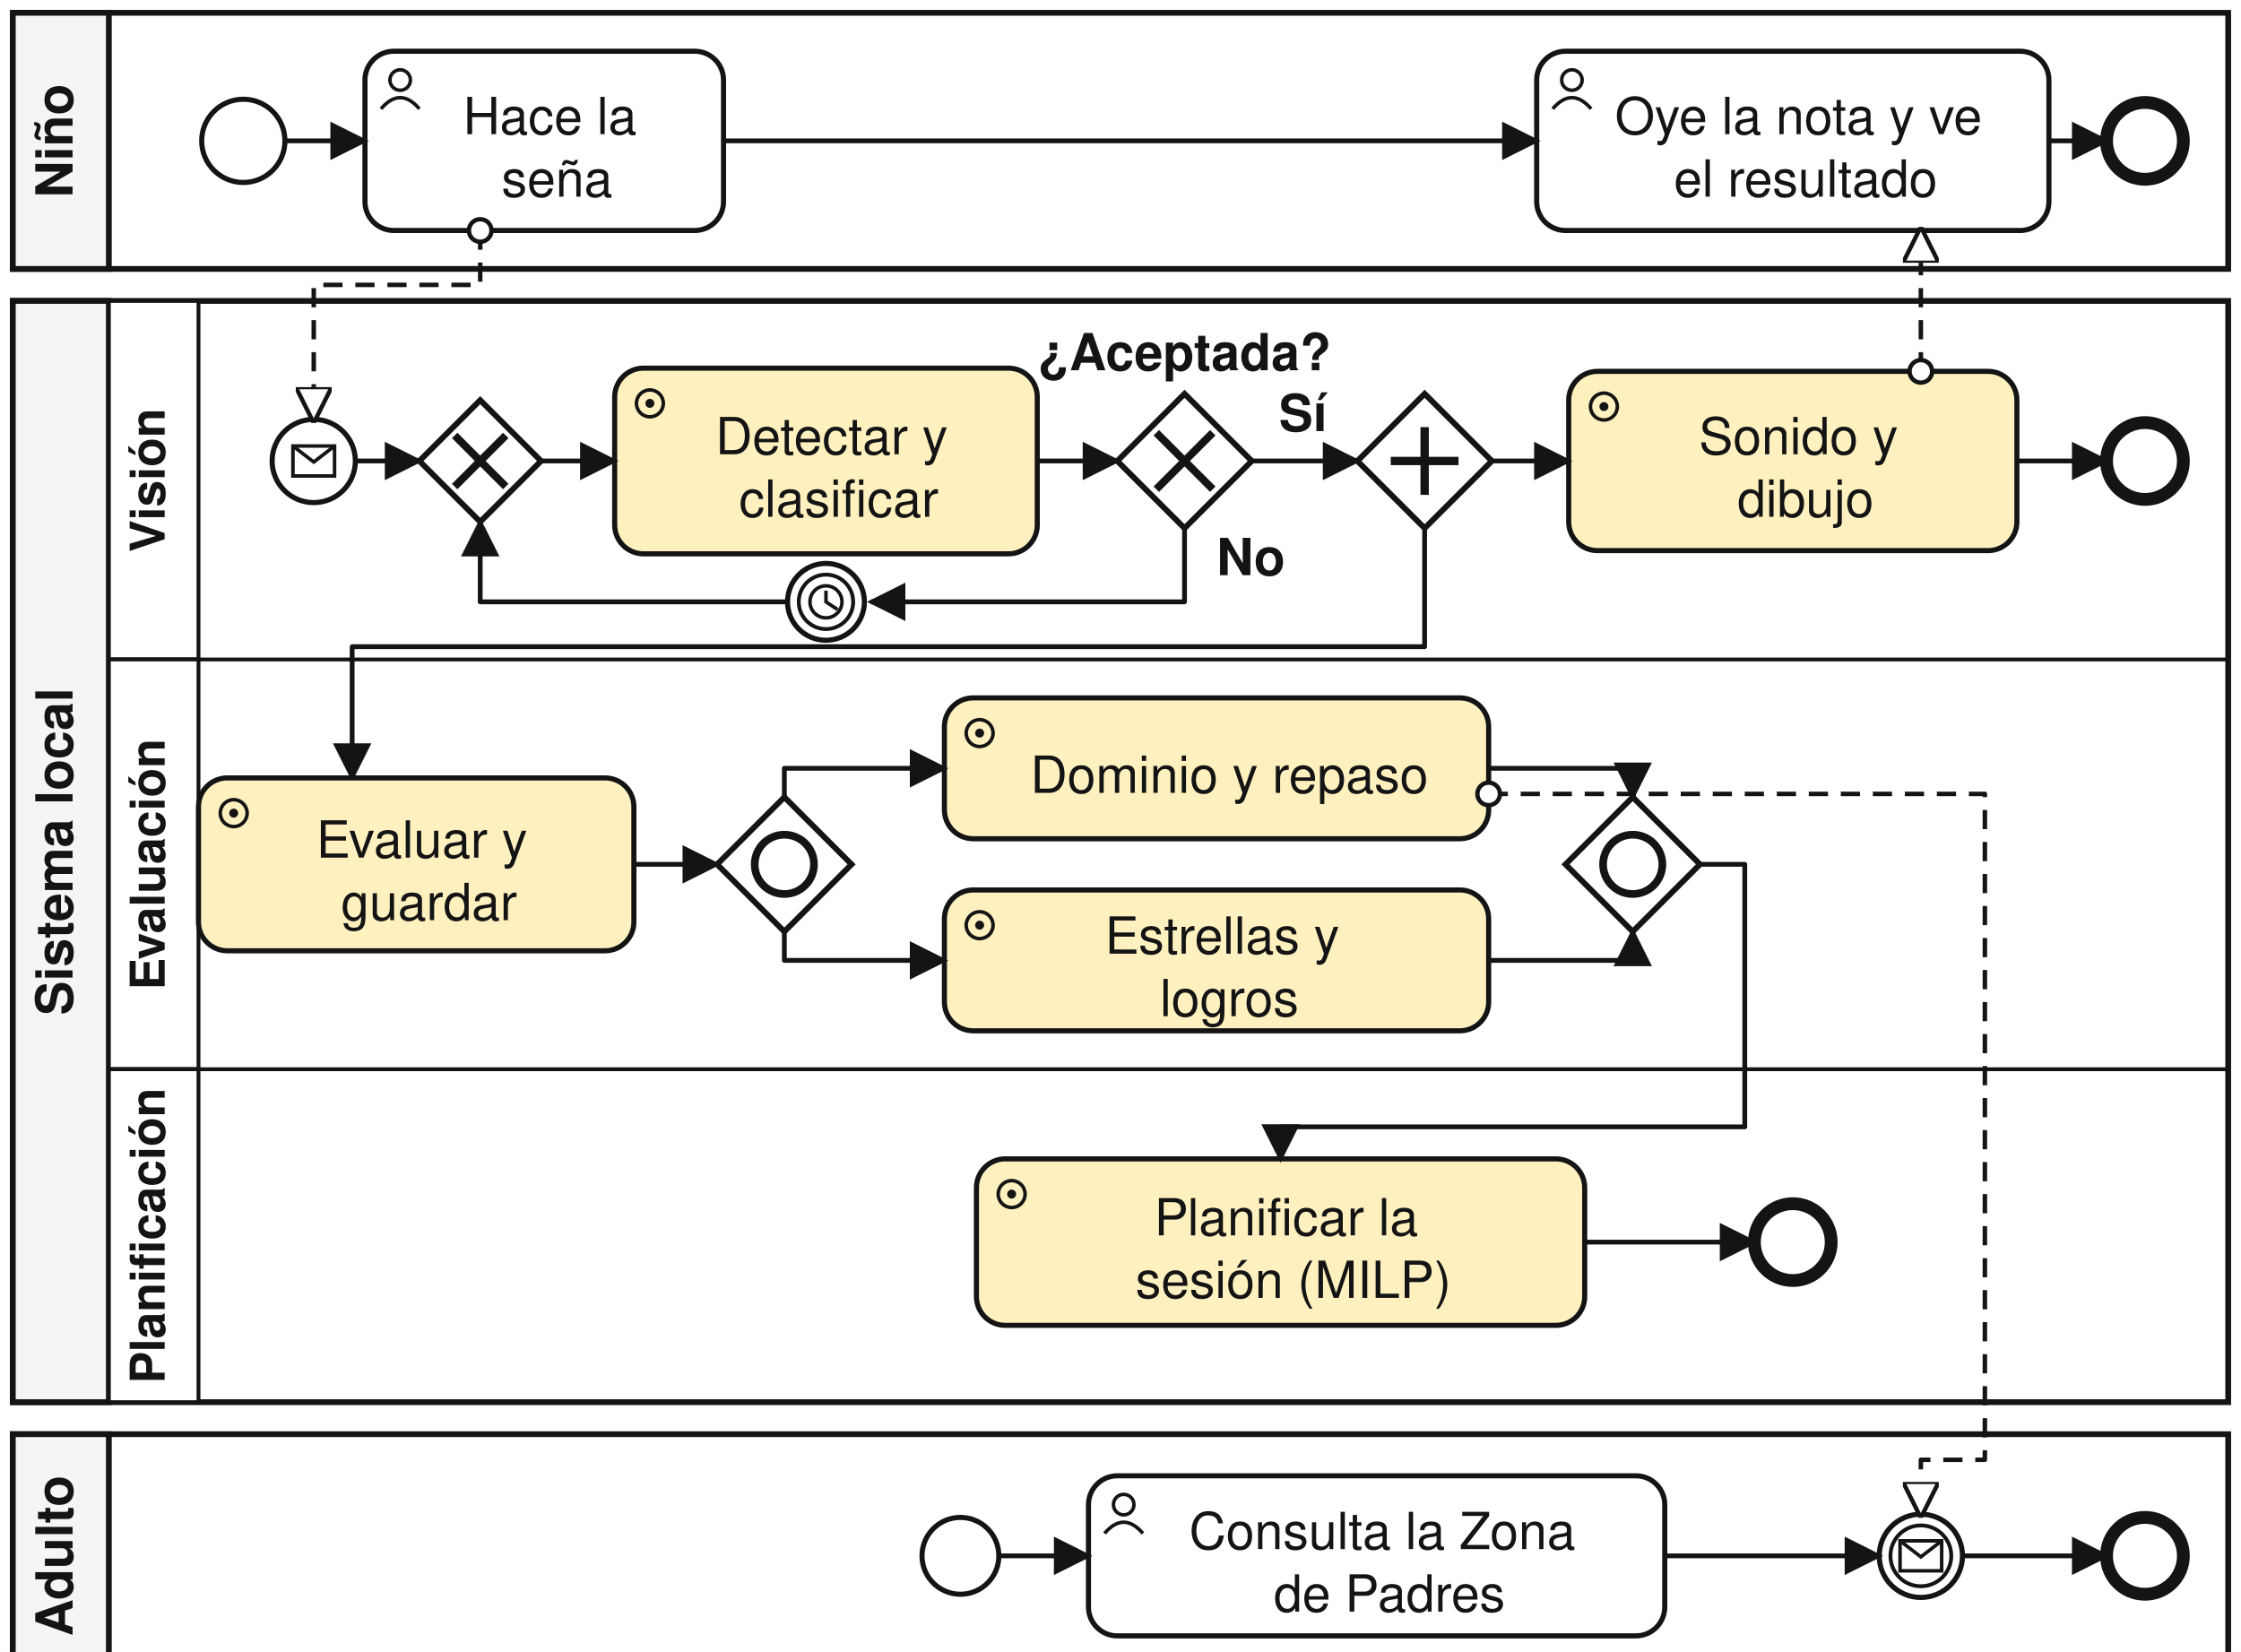
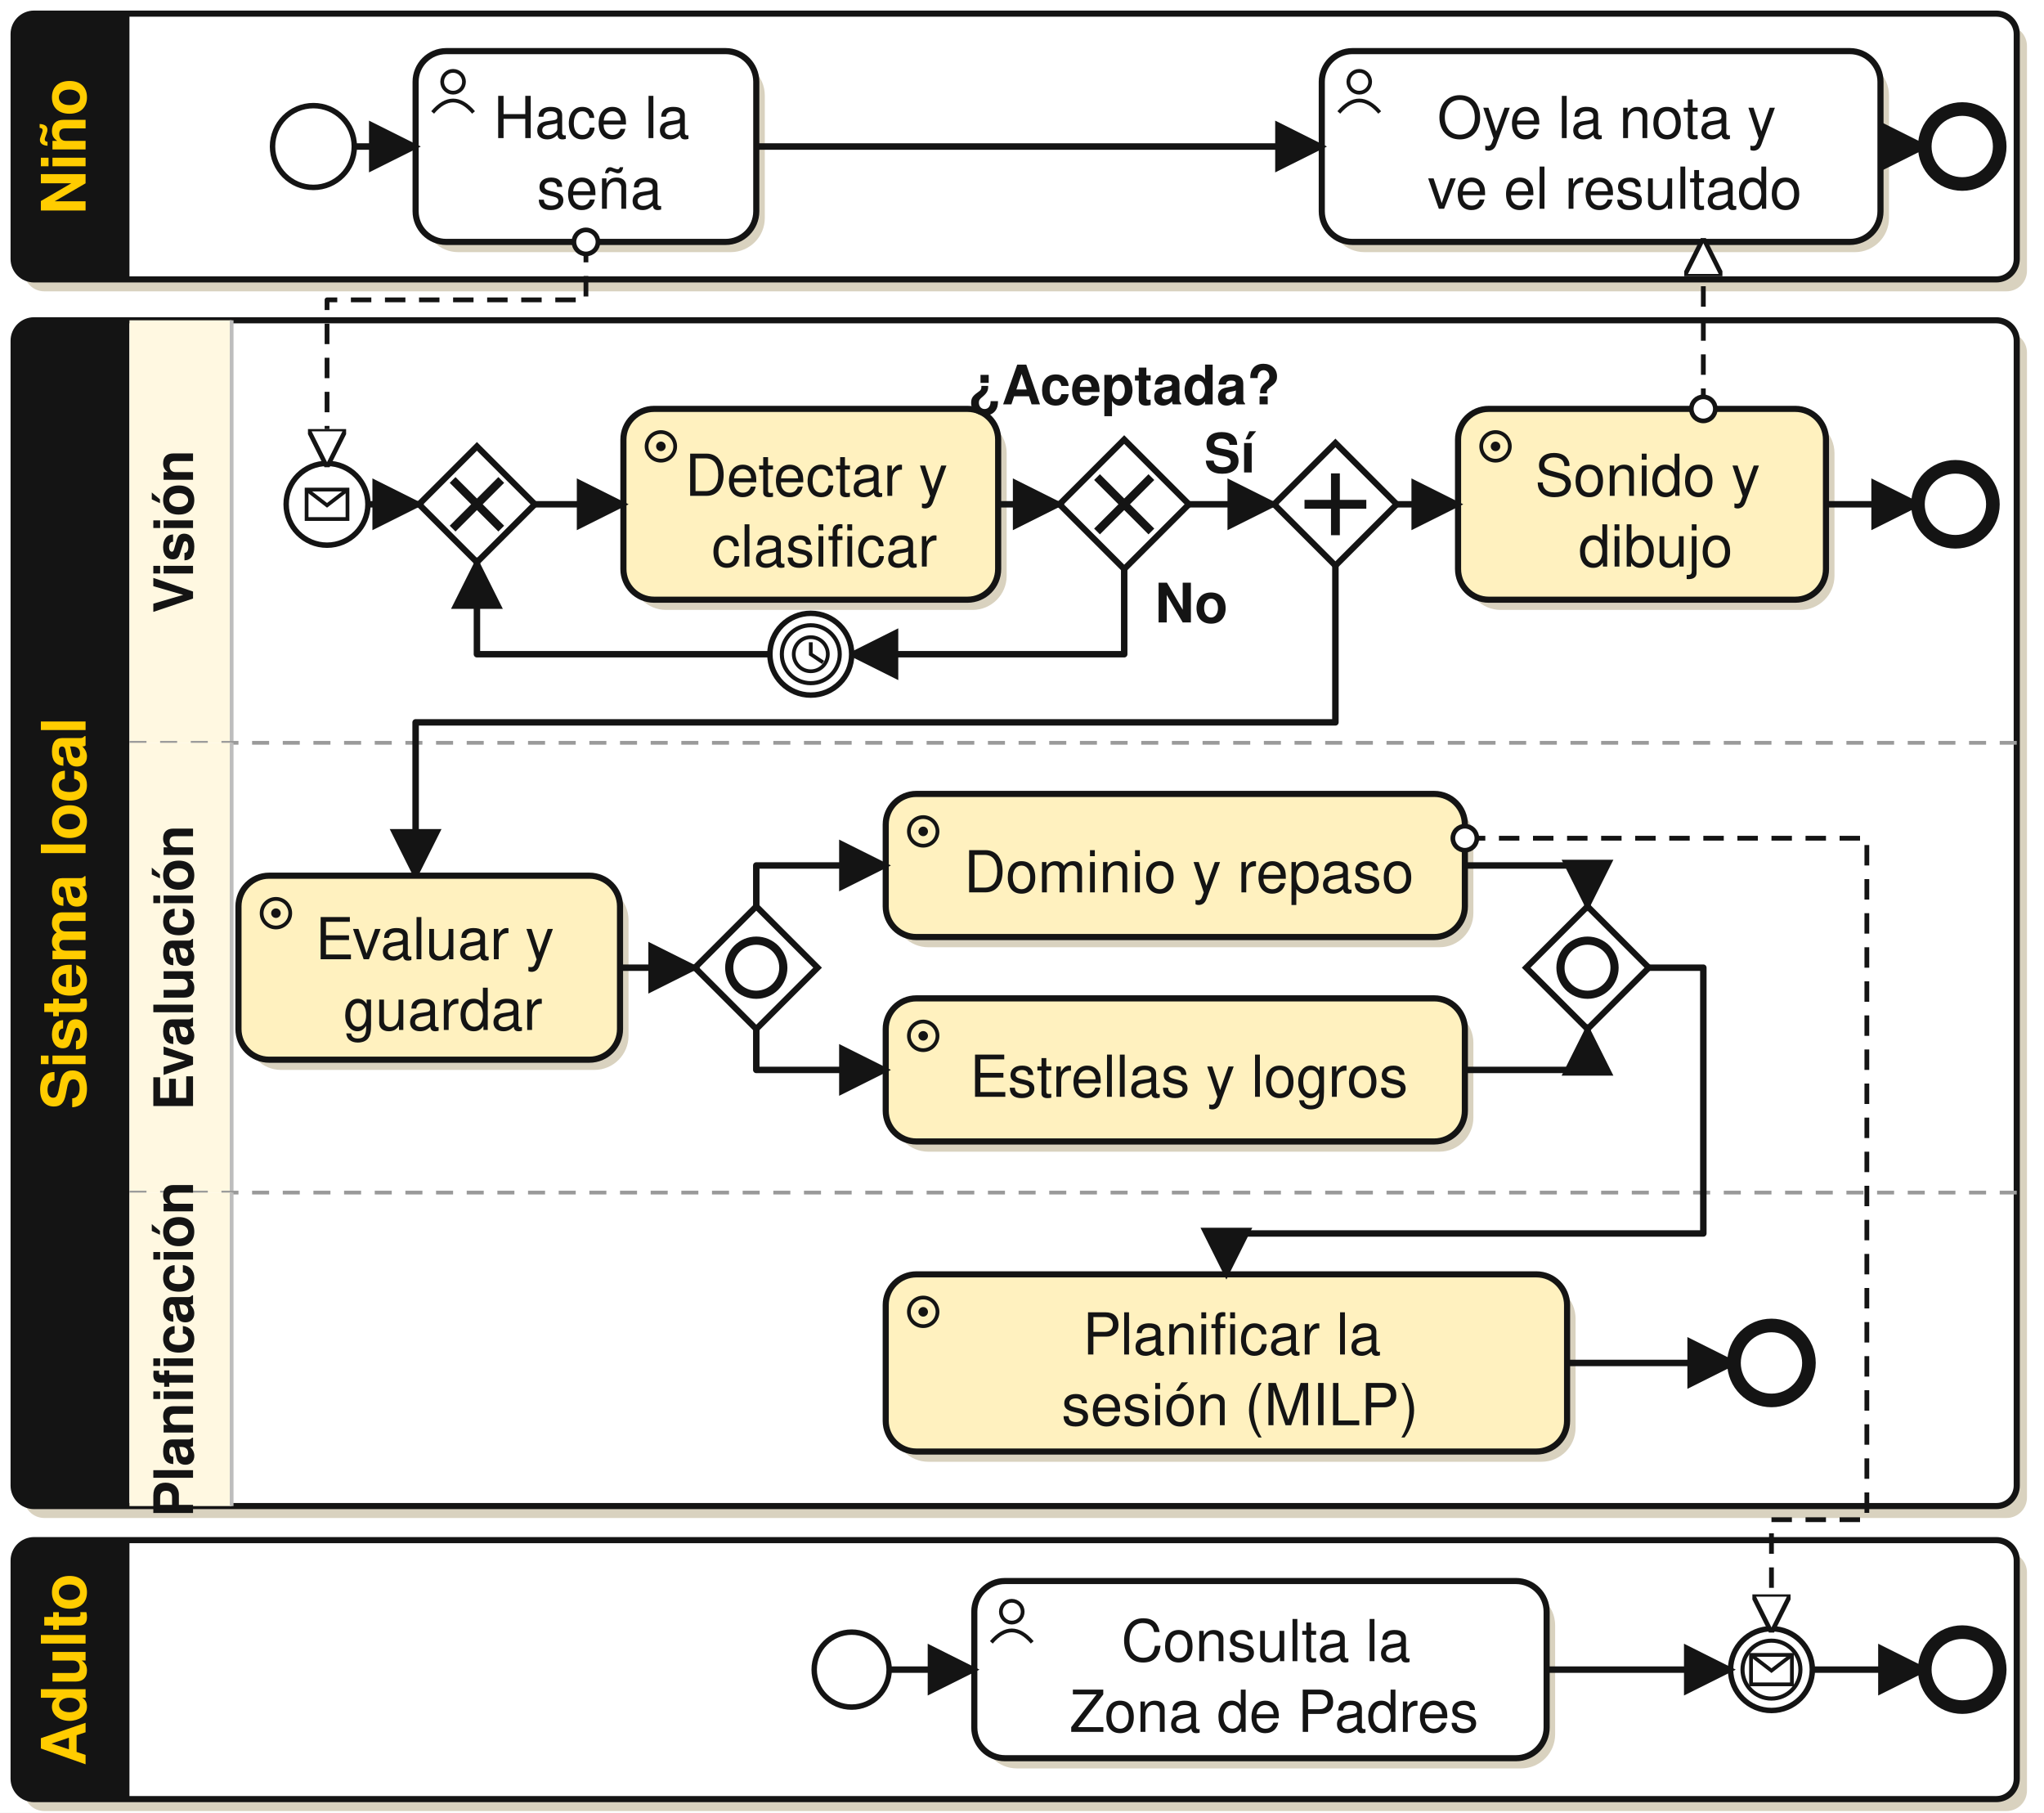
- <svg xmlns="http://www.w3.org/2000/svg" viewBox="0 0 700 516" font-family="Helvetica, Arial, sans-serif" role="img" aria-label="BPMN To-Be simplificado" width="700" height="516">
-   <rect width="700" height="516" fill="#fff" />
+ <svg xmlns="http://www.w3.org/2000/svg" viewBox="0 0 600 532" font-family="Helvetica, Arial, sans-serif" role="img" aria-label="BPMN To-Be simplificado" width="600" height="532">
+   <rect width="600" height="532" fill="#fff" />
  <defs>
    <marker id="arr" viewBox="0 0 10 10" refX="9" refY="5" markerWidth="8" markerHeight="8" orient="auto-start-reverse">
      <path d="M0,0 L10,5 L0,10 z" fill="#141414" />
    </marker>
    <marker id="arrO" viewBox="0 0 10 10" refX="9" refY="5" markerWidth="8" markerHeight="8" orient="auto-start-reverse">
      <path d="M0,0 L10,5 L0,10 z" fill="#fff" stroke="#141414" stroke-width="1.2" />
    </marker>
    <marker id="dot" viewBox="0 0 10 10" refX="5" refY="5" markerWidth="7" markerHeight="7">
      <circle cx="5" cy="5" r="3.6" fill="#fff" stroke="#141414" stroke-width="1.4" />
    </marker>
    <marker id="arrR" viewBox="0 0 10 10" refX="9" refY="5" markerWidth="8" markerHeight="8" orient="auto-start-reverse">
      <path d="M0,0 L10,5 L0,10 z" fill="#B3261E" />
    </marker>
  </defs>
-   <rect x="4" y="4" width="692" height="80" rx="0" fill="#fff" stroke="#141414" stroke-width="1.8" />
-   <rect x="4" y="4" width="30" height="80" rx="0" fill="#F5F5F5" stroke="#141414" stroke-width="1.8" />
-   <text x="19.0" y="44.0" font-size="16" text-anchor="middle" dominant-baseline="central" font-weight="700" fill="#141414" transform="rotate(-90 19.0 44.0)">Niño</text>
-   <circle cx="76" cy="44" r="13" fill="#fff" stroke="#141414" stroke-width="1.6" />
-   <rect x="114.0" y="16.0" width="112" height="56" rx="9" fill="#fff" stroke="#141414" stroke-width="1.6" />
-   <text x="174" y="38.24" font-size="16" text-anchor="middle" dominant-baseline="central" font-weight="500" fill="#141414">
-     <tspan x="174" dy="0">Hace la</tspan>
-     <tspan x="174" dy="19.52">seña</tspan>
+   <rect x="7" y="7.5" width="588" height="78" rx="6" fill="#D9D2BF" stroke="none" stroke-width="1.4" />
+   <rect x="4" y="4" width="588" height="78" rx="6" fill="#fff" stroke="#141414" stroke-width="1.8" />
+   <path d="M10,4 H38 V82 H10 Q4,82 4,76 V10 Q4,4 10,4 Z" fill="#141414" />
+   <text x="21.0" y="43.0" font-size="18" text-anchor="middle" dominant-baseline="central" font-weight="800" fill="#FFCC00" transform="rotate(-90 21.0 43.0)">Niño</text>
+   <circle cx="92" cy="43" r="12" fill="#fff" stroke="#141414" stroke-width="1.6" />
+   <rect x="124.5" y="18.0" width="100" height="56" rx="10" fill="#D9D2BF" stroke="none" stroke-width="1.4" />
+   <rect x="122.0" y="15.0" width="100" height="56" rx="9" fill="#fff" stroke="#141414" stroke-width="1.8" />
+   <text x="176" y="36.63" font-size="17" text-anchor="middle" dominant-baseline="central" font-weight="500" fill="#141414">
+     <tspan x="176" dy="0">Hace la</tspan>
+     <tspan x="176" dy="20.74">seña</tspan>
  </text>
-   <circle cx="125.0" cy="25.0" r="3.2" fill="none" stroke="#141414" stroke-width="1.1" />
-   <path d="M119.0,34.0 q6,-7 12,0" fill="none" stroke="#141414" stroke-width="1.1" />
-   <rect x="480.0" y="16.0" width="160" height="56" rx="9" fill="#fff" stroke="#141414" stroke-width="1.6" />
-   <text x="564" y="38.24" font-size="16" text-anchor="middle" dominant-baseline="central" font-weight="500" fill="#141414">
-     <tspan x="564" dy="0">Oye la nota y ve</tspan>
-     <tspan x="564" dy="19.52">el resultado</tspan>
+   <circle cx="133.0" cy="24.0" r="3.2" fill="none" stroke="#141414" stroke-width="1.1" />
+   <path d="M127.0,33.0 q6,-7 12,0" fill="none" stroke="#141414" stroke-width="1.1" />
+   <rect x="390.5" y="18.0" width="164" height="56" rx="10" fill="#D9D2BF" stroke="none" stroke-width="1.4" />
+   <rect x="388.0" y="15.0" width="164" height="56" rx="9" fill="#fff" stroke="#141414" stroke-width="1.8" />
+   <text x="474" y="36.63" font-size="17" text-anchor="middle" dominant-baseline="central" font-weight="500" fill="#141414">
+     <tspan x="474" dy="0">Oye la nota y</tspan>
+     <tspan x="474" dy="20.74">ve el resultado</tspan>
  </text>
-   <circle cx="491.0" cy="25.0" r="3.2" fill="none" stroke="#141414" stroke-width="1.1" />
-   <path d="M485.0,34.0 q6,-7 12,0" fill="none" stroke="#141414" stroke-width="1.1" />
-   <circle cx="670" cy="44" r="12" fill="#fff" stroke="#141414" stroke-width="4" />
-   <path d="M89,44 L114,44" fill="none" stroke="#141414" stroke-width="1.5" marker-end="url(#arr)" stroke-linejoin="round" />
-   <path d="M226,44 L480,44" fill="none" stroke="#141414" stroke-width="1.5" marker-end="url(#arr)" stroke-linejoin="round" />
-   <path d="M640,44 L658,44" fill="none" stroke="#141414" stroke-width="1.5" marker-end="url(#arr)" stroke-linejoin="round" />
-   <rect x="4" y="94" width="692" height="344" rx="0" fill="#fff" stroke="#141414" stroke-width="1.8" />
-   <rect x="4" y="94" width="30" height="344" rx="0" fill="#F5F5F5" stroke="#141414" stroke-width="1.8" />
-   <text x="19.0" y="266.0" font-size="16" text-anchor="middle" dominant-baseline="central" font-weight="700" fill="#141414" transform="rotate(-90 19.0 266.0)">Sistema local</text>
-   <rect x="34" y="94" width="28" height="112" rx="0" fill="#fff" stroke="#141414" stroke-width="1.2" />
-   <text x="48.0" y="150.0" font-size="15" text-anchor="middle" dominant-baseline="central" font-weight="600" fill="#141414" transform="rotate(-90 48.0 150.0)">Visión</text>
-   <line x1="34" y1="206" x2="696" y2="206" stroke="#141414" stroke-width="1.2" />
-   <rect x="34" y="206" width="28" height="128" rx="0" fill="#fff" stroke="#141414" stroke-width="1.2" />
-   <text x="48.0" y="270.0" font-size="15" text-anchor="middle" dominant-baseline="central" font-weight="600" fill="#141414" transform="rotate(-90 48.0 270.0)">Evaluación</text>
-   <line x1="34" y1="334" x2="696" y2="334" stroke="#141414" stroke-width="1.2" />
-   <rect x="34" y="334" width="28" height="104" rx="0" fill="#fff" stroke="#141414" stroke-width="1.2" />
-   <text x="48.0" y="386.0" font-size="15" text-anchor="middle" dominant-baseline="central" font-weight="600" fill="#141414" transform="rotate(-90 48.0 386.0)">Planificación</text>
-   <circle cx="98" cy="144" r="13" fill="#fff" stroke="#141414" stroke-width="1.6" />
-   <rect x="91.5" y="139.32" width="13.0" height="9.36" fill="none" stroke="#141414" stroke-width="1.1" />
-   <path d="M91.5,139.32 L98,144.325 L104.5,139.32" fill="none" stroke="#141414" stroke-width="1.1" />
-   <polygon points="150,125 169,144 150,163 131,144" fill="#fff" stroke="#141414" stroke-width="1.8" />
-   <line x1="142.02" y1="136.02" x2="157.98" y2="151.98" stroke="#141414" stroke-width="2.4" />
-   <line x1="142.02" y1="151.98" x2="157.98" y2="136.02" stroke="#141414" stroke-width="2.4" />
-   <rect x="192.0" y="115.0" width="132" height="58" rx="9" fill="#FFF1BF" stroke="#141414" stroke-width="1.6" />
-   <text x="262" y="138.24" font-size="16" text-anchor="middle" dominant-baseline="central" font-weight="500" fill="#141414">
-     <tspan x="262" dy="0">Detectar y</tspan>
-     <tspan x="262" dy="19.52">clasificar</tspan>
+   <circle cx="399.0" cy="24.0" r="3.2" fill="none" stroke="#141414" stroke-width="1.1" />
+   <path d="M393.0,33.0 q6,-7 12,0" fill="none" stroke="#141414" stroke-width="1.1" />
+   <circle cx="576" cy="43" r="11" fill="#fff" stroke="#141414" stroke-width="4" />
+   <path d="M104,43 L122,43" fill="none" stroke="#141414" stroke-width="1.9" marker-end="url(#arr)" stroke-linejoin="round" />
+   <path d="M222,43 L388,43" fill="none" stroke="#141414" stroke-width="1.9" marker-end="url(#arr)" stroke-linejoin="round" />
+   <path d="M552,43 L565,43" fill="none" stroke="#141414" stroke-width="1.9" marker-end="url(#arr)" stroke-linejoin="round" />
+   <rect x="7" y="97.5" width="588" height="348" rx="6" fill="#D9D2BF" stroke="none" stroke-width="1.4" />
+   <rect x="4" y="94" width="588" height="348" rx="6" fill="#fff" stroke="#141414" stroke-width="1.8" />
+   <path d="M10,94 H38 V442 H10 Q4,442 4,436 V100 Q4,94 10,94 Z" fill="#141414" />
+   <text x="21.0" y="268.0" font-size="18" text-anchor="middle" dominant-baseline="central" font-weight="800" fill="#FFCC00" transform="rotate(-90 21.0 268.0)">Sistema local</text>
+   <rect x="38" y="94" width="30" height="124" rx="0" fill="#FFF8E1" stroke="none" stroke-width="1.4" />
+   <line x1="68" y1="94" x2="68" y2="218" stroke="#BDBDBD" stroke-width="1.1" />
+   <text x="53.0" y="156.0" font-size="16" text-anchor="middle" dominant-baseline="central" font-weight="700" fill="#141414" transform="rotate(-90 53.0 156.0)">Visión</text>
+   <line x1="38" y1="218" x2="592" y2="218" stroke="#9A9A9A" stroke-width="1.1" stroke-dasharray="5 4" />
+   <rect x="38" y="218" width="30" height="132" rx="0" fill="#FFF8E1" stroke="none" stroke-width="1.4" />
+   <line x1="68" y1="218" x2="68" y2="350" stroke="#BDBDBD" stroke-width="1.1" />
+   <text x="53.0" y="284.0" font-size="16" text-anchor="middle" dominant-baseline="central" font-weight="700" fill="#141414" transform="rotate(-90 53.0 284.0)">Evaluación</text>
+   <line x1="38" y1="350" x2="592" y2="350" stroke="#9A9A9A" stroke-width="1.1" stroke-dasharray="5 4" />
+   <rect x="38" y="350" width="30" height="92" rx="0" fill="#FFF8E1" stroke="none" stroke-width="1.4" />
+   <line x1="68" y1="350" x2="68" y2="442" stroke="#BDBDBD" stroke-width="1.1" />
+   <text x="53.0" y="396.0" font-size="16" text-anchor="middle" dominant-baseline="central" font-weight="700" fill="#141414" transform="rotate(-90 53.0 396.0)">Planificación</text>
+   <circle cx="96" cy="148" r="12" fill="#fff" stroke="#141414" stroke-width="1.6" />
+   <rect x="90.0" y="143.68" width="12.0" height="8.64" fill="none" stroke="#141414" stroke-width="1.1" />
+   <path d="M90.0,143.68 L96,148.3 L102.0,143.68" fill="none" stroke="#141414" stroke-width="1.1" />
+   <polygon points="140,131 157,148 140,165 123,148" fill="#fff" stroke="#141414" stroke-width="1.8" />
+   <line x1="132.86" y1="140.86" x2="147.14" y2="155.14" stroke="#141414" stroke-width="2.4" />
+   <line x1="132.86" y1="155.14" x2="147.14" y2="140.86" stroke="#141414" stroke-width="2.4" />
+   <rect x="185.5" y="123.0" width="110" height="56" rx="10" fill="#D9D2BF" stroke="none" stroke-width="1.4" />
+   <rect x="183.0" y="120.0" width="110" height="56" rx="9" fill="#FFF1BF" stroke="#141414" stroke-width="1.8" />
+   <text x="242" y="141.63" font-size="17" text-anchor="middle" dominant-baseline="central" font-weight="500" fill="#141414">
+     <tspan x="242" dy="0">Detectar y</tspan>
+     <tspan x="242" dy="20.74">clasificar</tspan>
  </text>
-   <circle cx="203.0" cy="126.0" r="4.2" fill="none" stroke="#141414" stroke-width="1.1" />
-   <circle cx="203.0" cy="126.0" r="1.4" fill="#141414" />
-   <polygon points="370,123 391,144 370,165 349,144" fill="#fff" stroke="#141414" stroke-width="1.8" />
-   <line x1="361.18" y1="135.18" x2="378.82" y2="152.82" stroke="#141414" stroke-width="2.4" />
-   <line x1="361.18" y1="152.82" x2="378.82" y2="135.18" stroke="#141414" stroke-width="2.4" />
-   <text x="370" y="112.0" font-size="16" text-anchor="middle" dominant-baseline="central" font-weight="700" fill="#141414">¿Aceptada?</text>
-   <polygon points="445,123 466,144 445,165 424,144" fill="#fff" stroke="#141414" stroke-width="1.8" />
-   <line x1="434.416" y1="144" x2="455.584" y2="144" stroke="#141414" stroke-width="2.6" />
-   <line x1="445" y1="133.416" x2="445" y2="154.584" stroke="#141414" stroke-width="2.6" />
-   <rect x="490.0" y="116.0" width="140" height="56" rx="9" fill="#FFF1BF" stroke="#141414" stroke-width="1.6" />
-   <text x="564" y="138.24" font-size="16" text-anchor="middle" dominant-baseline="central" font-weight="500" fill="#141414">
-     <tspan x="564" dy="0">Sonido y</tspan>
-     <tspan x="564" dy="19.52">dibujo</tspan>
+   <circle cx="194.0" cy="131.0" r="4.2" fill="none" stroke="#141414" stroke-width="1.1" />
+   <circle cx="194.0" cy="131.0" r="1.4" fill="#141414" />
+   <polygon points="330,129 349,148 330,167 311,148" fill="#fff" stroke="#141414" stroke-width="1.8" />
+   <line x1="322.02" y1="140.02" x2="337.98" y2="155.98" stroke="#141414" stroke-width="2.4" />
+   <line x1="322.02" y1="155.98" x2="337.98" y2="140.02" stroke="#141414" stroke-width="2.4" />
+   <text x="330" y="115.0" font-size="16" text-anchor="middle" dominant-baseline="central" font-weight="800" fill="#141414">¿Aceptada?</text>
+   <polygon points="392,130 410,148 392,166 374,148" fill="#fff" stroke="#141414" stroke-width="1.8" />
+   <line x1="382.928" y1="148" x2="401.072" y2="148" stroke="#141414" stroke-width="2.6" />
+   <line x1="392" y1="138.928" x2="392" y2="157.072" stroke="#141414" stroke-width="2.6" />
+   <rect x="430.5" y="123.0" width="108" height="56" rx="10" fill="#D9D2BF" stroke="none" stroke-width="1.4" />
+   <rect x="428.0" y="120.0" width="108" height="56" rx="9" fill="#FFF1BF" stroke="#141414" stroke-width="1.8" />
+   <text x="486" y="141.63" font-size="17" text-anchor="middle" dominant-baseline="central" font-weight="500" fill="#141414">
+     <tspan x="486" dy="0">Sonido y</tspan>
+     <tspan x="486" dy="20.74">dibujo</tspan>
  </text>
-   <circle cx="501.0" cy="127.0" r="4.2" fill="none" stroke="#141414" stroke-width="1.1" />
-   <circle cx="501.0" cy="127.0" r="1.4" fill="#141414" />
-   <circle cx="670" cy="144" r="12" fill="#fff" stroke="#141414" stroke-width="4" />
-   <path d="M111,144 L131,144" fill="none" stroke="#141414" stroke-width="1.5" marker-end="url(#arr)" stroke-linejoin="round" />
-   <path d="M169,144 L192,144" fill="none" stroke="#141414" stroke-width="1.5" marker-end="url(#arr)" stroke-linejoin="round" />
-   <path d="M324,144 L349,144" fill="none" stroke="#141414" stroke-width="1.5" marker-end="url(#arr)" stroke-linejoin="round" />
-   <path d="M391,144 L424,144" fill="none" stroke="#141414" stroke-width="1.5" marker-end="url(#arr)" stroke-linejoin="round" />
-   <text x="407" y="131.0" font-size="16" text-anchor="middle" dominant-baseline="central" font-weight="700" fill="#141414">Sí</text>
-   <path d="M466,144 L490,144" fill="none" stroke="#141414" stroke-width="1.5" marker-end="url(#arr)" stroke-linejoin="round" />
-   <path d="M630,144 L658,144" fill="none" stroke="#141414" stroke-width="1.5" marker-end="url(#arr)" stroke-linejoin="round" />
-   <path d="M370,165 L370,188 L272,188" fill="none" stroke="#141414" stroke-width="1.5" marker-end="url(#arr)" stroke-linejoin="round" />
-   <text x="380" y="176.0" font-size="16" text-anchor="start" dominant-baseline="central" font-weight="700" fill="#141414">No</text>
-   <circle cx="258" cy="188" r="12" fill="#fff" stroke="#141414" stroke-width="1.6" />
-   <circle cx="258" cy="188" r="8.5" fill="none" stroke="#141414" stroke-width="1.2" />
-   <circle cx="258" cy="188" r="5" fill="none" stroke="#141414" stroke-width="1.1" />
-   <path d="M258,184.5 L258,188 L261.6,190.4" fill="none" stroke="#141414" stroke-width="1.1" />
-   <path d="M246,188 L150,188 L150,163" fill="none" stroke="#141414" stroke-width="1.5" marker-end="url(#arr)" stroke-linejoin="round" />
-   <path d="M445,165 L445,202 L110,202 L110,243" fill="none" stroke="#141414" stroke-width="1.5" marker-end="url(#arr)" stroke-linejoin="round" />
-   <rect x="62.0" y="243.0" width="136" height="54" rx="9" fill="#FFF1BF" stroke="#141414" stroke-width="1.6" />
-   <text x="134" y="264.24" font-size="16" text-anchor="middle" dominant-baseline="central" font-weight="500" fill="#141414">
-     <tspan x="134" dy="0">Evaluar y</tspan>
-     <tspan x="134" dy="19.52">guardar</tspan>
+   <circle cx="439.0" cy="131.0" r="4.2" fill="none" stroke="#141414" stroke-width="1.1" />
+   <circle cx="439.0" cy="131.0" r="1.4" fill="#141414" />
+   <circle cx="574" cy="148" r="11" fill="#fff" stroke="#141414" stroke-width="4" />
+   <path d="M108,148 L123,148" fill="none" stroke="#141414" stroke-width="1.9" marker-end="url(#arr)" stroke-linejoin="round" />
+   <path d="M157,148 L183,148" fill="none" stroke="#141414" stroke-width="1.9" marker-end="url(#arr)" stroke-linejoin="round" />
+   <path d="M293,148 L311,148" fill="none" stroke="#141414" stroke-width="1.9" marker-end="url(#arr)" stroke-linejoin="round" />
+   <path d="M349,148 L374,148" fill="none" stroke="#141414" stroke-width="1.9" marker-end="url(#arr)" stroke-linejoin="round" />
+   <text x="361" y="135.0" font-size="16" text-anchor="middle" dominant-baseline="central" font-weight="800" fill="#141414">Sí</text>
+   <path d="M410,148 L428,148" fill="none" stroke="#141414" stroke-width="1.9" marker-end="url(#arr)" stroke-linejoin="round" />
+   <path d="M536,148 L563,148" fill="none" stroke="#141414" stroke-width="1.9" marker-end="url(#arr)" stroke-linejoin="round" />
+   <path d="M330,167 L330,192 L250,192" fill="none" stroke="#141414" stroke-width="1.9" marker-end="url(#arr)" stroke-linejoin="round" />
+   <text x="339" y="179.0" font-size="16" text-anchor="start" dominant-baseline="central" font-weight="800" fill="#141414">No</text>
+   <circle cx="238" cy="192" r="12" fill="#fff" stroke="#141414" stroke-width="1.6" />
+   <circle cx="238" cy="192" r="8.5" fill="none" stroke="#141414" stroke-width="1.2" />
+   <circle cx="238" cy="192" r="5" fill="none" stroke="#141414" stroke-width="1.1" />
+   <path d="M238,188.5 L238,192 L241.6,194.4" fill="none" stroke="#141414" stroke-width="1.1" />
+   <path d="M226,192 L140,192 L140,165" fill="none" stroke="#141414" stroke-width="1.9" marker-end="url(#arr)" stroke-linejoin="round" />
+   <path d="M392,166 L392,212 L122,212 L122,257" fill="none" stroke="#141414" stroke-width="1.9" marker-end="url(#arr)" stroke-linejoin="round" />
+   <rect x="72.5" y="260.0" width="112" height="54" rx="10" fill="#D9D2BF" stroke="none" stroke-width="1.4" />
+   <rect x="70.0" y="257.0" width="112" height="54" rx="9" fill="#FFF1BF" stroke="#141414" stroke-width="1.8" />
+   <text x="130" y="277.63" font-size="17" text-anchor="middle" dominant-baseline="central" font-weight="500" fill="#141414">
+     <tspan x="130" dy="0">Evaluar y</tspan>
+     <tspan x="130" dy="20.74">guardar</tspan>
  </text>
-   <circle cx="73.0" cy="254.0" r="4.2" fill="none" stroke="#141414" stroke-width="1.1" />
-   <circle cx="73.0" cy="254.0" r="1.4" fill="#141414" />
-   <polygon points="245,249 266,270 245,291 224,270" fill="#fff" stroke="#141414" stroke-width="1.8" />
-   <circle cx="245" cy="270" r="9.261" fill="none" stroke="#141414" stroke-width="2.4" />
-   <rect x="295.0" y="218.0" width="170" height="44" rx="9" fill="#FFF1BF" stroke="#141414" stroke-width="1.6" />
-   <text x="384" y="244.0" font-size="16" text-anchor="middle" dominant-baseline="central" font-weight="500" fill="#141414">Dominio y repaso</text>
-   <circle cx="306.0" cy="229.0" r="4.2" fill="none" stroke="#141414" stroke-width="1.1" />
-   <circle cx="306.0" cy="229.0" r="1.4" fill="#141414" />
-   <rect x="295.0" y="278.0" width="170" height="44" rx="9" fill="#FFF1BF" stroke="#141414" stroke-width="1.6" />
-   <text x="384" y="294.24" font-size="16" text-anchor="middle" dominant-baseline="central" font-weight="500" fill="#141414">
-     <tspan x="384" dy="0">Estrellas y</tspan>
-     <tspan x="384" dy="19.52">logros</tspan>
+   <circle cx="81.0" cy="268.0" r="4.2" fill="none" stroke="#141414" stroke-width="1.1" />
+   <circle cx="81.0" cy="268.0" r="1.4" fill="#141414" />
+   <polygon points="222,266 240,284 222,302 204,284" fill="#fff" stroke="#141414" stroke-width="1.8" />
+   <circle cx="222" cy="284" r="7.938" fill="none" stroke="#141414" stroke-width="2.4" />
+   <rect x="262.5" y="236.0" width="170" height="42" rx="10" fill="#D9D2BF" stroke="none" stroke-width="1.4" />
+   <rect x="260.0" y="233.0" width="170" height="42" rx="9" fill="#FFF1BF" stroke="#141414" stroke-width="1.8" />
+   <text x="349" y="258.0" font-size="17" text-anchor="middle" dominant-baseline="central" font-weight="500" fill="#141414">Dominio y repaso</text>
+   <circle cx="271.0" cy="244.0" r="4.2" fill="none" stroke="#141414" stroke-width="1.1" />
+   <circle cx="271.0" cy="244.0" r="1.4" fill="#141414" />
+   <rect x="262.5" y="296.0" width="170" height="42" rx="10" fill="#D9D2BF" stroke="none" stroke-width="1.4" />
+   <rect x="260.0" y="293.0" width="170" height="42" rx="9" fill="#FFF1BF" stroke="#141414" stroke-width="1.8" />
+   <text x="349" y="318.0" font-size="17" text-anchor="middle" dominant-baseline="central" font-weight="500" fill="#141414">Estrellas y logros</text>
+   <circle cx="271.0" cy="304.0" r="4.2" fill="none" stroke="#141414" stroke-width="1.1" />
+   <circle cx="271.0" cy="304.0" r="1.4" fill="#141414" />
+   <polygon points="466,266 484,284 466,302 448,284" fill="#fff" stroke="#141414" stroke-width="1.8" />
+   <circle cx="466" cy="284" r="7.938" fill="none" stroke="#141414" stroke-width="2.4" />
+   <path d="M182,284 L204,284" fill="none" stroke="#141414" stroke-width="1.9" marker-end="url(#arr)" stroke-linejoin="round" />
+   <path d="M222,266 L222,254 L260,254" fill="none" stroke="#141414" stroke-width="1.9" marker-end="url(#arr)" stroke-linejoin="round" />
+   <path d="M222,302 L222,314 L260,314" fill="none" stroke="#141414" stroke-width="1.9" marker-end="url(#arr)" stroke-linejoin="round" />
+   <path d="M430,254 L466,254 L466,266" fill="none" stroke="#141414" stroke-width="1.9" marker-end="url(#arr)" stroke-linejoin="round" />
+   <path d="M430,314 L466,314 L466,302" fill="none" stroke="#141414" stroke-width="1.9" marker-end="url(#arr)" stroke-linejoin="round" />
+   <rect x="262.5" y="377.0" width="200" height="52" rx="10" fill="#D9D2BF" stroke="none" stroke-width="1.4" />
+   <rect x="260.0" y="374.0" width="200" height="52" rx="9" fill="#FFF1BF" stroke="#141414" stroke-width="1.8" />
+   <text x="364" y="393.63" font-size="17" text-anchor="middle" dominant-baseline="central" font-weight="500" fill="#141414">
+     <tspan x="364" dy="0">Planificar la</tspan>
+     <tspan x="364" dy="20.74">sesión (MILP)</tspan>
  </text>
-   <circle cx="306.0" cy="289.0" r="4.2" fill="none" stroke="#141414" stroke-width="1.1" />
-   <circle cx="306.0" cy="289.0" r="1.4" fill="#141414" />
-   <polygon points="510,249 531,270 510,291 489,270" fill="#fff" stroke="#141414" stroke-width="1.8" />
-   <circle cx="510" cy="270" r="9.261" fill="none" stroke="#141414" stroke-width="2.4" />
-   <path d="M198,270 L224,270" fill="none" stroke="#141414" stroke-width="1.5" marker-end="url(#arr)" stroke-linejoin="round" />
-   <path d="M245,249 L245,240 L295,240" fill="none" stroke="#141414" stroke-width="1.5" marker-end="url(#arr)" stroke-linejoin="round" />
-   <path d="M245,291 L245,300 L295,300" fill="none" stroke="#141414" stroke-width="1.5" marker-end="url(#arr)" stroke-linejoin="round" />
-   <path d="M465,240 L510,240 L510,249" fill="none" stroke="#141414" stroke-width="1.5" marker-end="url(#arr)" stroke-linejoin="round" />
-   <path d="M465,300 L510,300 L510,291" fill="none" stroke="#141414" stroke-width="1.5" marker-end="url(#arr)" stroke-linejoin="round" />
-   <rect x="305.0" y="362.0" width="190" height="52" rx="9" fill="#FFF1BF" stroke="#141414" stroke-width="1.6" />
-   <text x="404" y="382.24" font-size="16" text-anchor="middle" dominant-baseline="central" font-weight="500" fill="#141414">
-     <tspan x="404" dy="0">Planificar la</tspan>
-     <tspan x="404" dy="19.52">sesión (MILP)</tspan>
+   <circle cx="271.0" cy="385.0" r="4.2" fill="none" stroke="#141414" stroke-width="1.1" />
+   <circle cx="271.0" cy="385.0" r="1.4" fill="#141414" />
+   <circle cx="520" cy="400" r="11" fill="#fff" stroke="#141414" stroke-width="4" />
+   <path d="M484,284 L500,284 L500,362 L360,362 L360,374" fill="none" stroke="#141414" stroke-width="1.9" marker-end="url(#arr)" stroke-linejoin="round" />
+   <path d="M460,400 L509,400" fill="none" stroke="#141414" stroke-width="1.9" marker-end="url(#arr)" stroke-linejoin="round" />
+   <rect x="7" y="455.5" width="588" height="76" rx="6" fill="#D9D2BF" stroke="none" stroke-width="1.4" />
+   <rect x="4" y="452" width="588" height="76" rx="6" fill="#fff" stroke="#141414" stroke-width="1.8" />
+   <path d="M10,452 H38 V528 H10 Q4,528 4,522 V458 Q4,452 10,452 Z" fill="#141414" />
+   <text x="21.0" y="490.0" font-size="18" text-anchor="middle" dominant-baseline="central" font-weight="800" fill="#FFCC00" transform="rotate(-90 21.0 490.0)">Adulto</text>
+   <circle cx="250" cy="490" r="11" fill="#fff" stroke="#141414" stroke-width="1.6" />
+   <rect x="288.5" y="467.0" width="168" height="52" rx="10" fill="#D9D2BF" stroke="none" stroke-width="1.4" />
+   <rect x="286.0" y="464.0" width="168" height="52" rx="9" fill="#fff" stroke="#141414" stroke-width="1.8" />
+   <text x="374" y="483.63" font-size="17" text-anchor="middle" dominant-baseline="central" font-weight="500" fill="#141414">
+     <tspan x="374" dy="0">Consulta la</tspan>
+     <tspan x="374" dy="20.74">Zona de Padres</tspan>
  </text>
-   <circle cx="316.0" cy="373.0" r="4.2" fill="none" stroke="#141414" stroke-width="1.1" />
-   <circle cx="316.0" cy="373.0" r="1.4" fill="#141414" />
-   <circle cx="560" cy="388" r="12" fill="#fff" stroke="#141414" stroke-width="4" />
-   <path d="M531,270 L545,270 L545,352 L400,352 L400,362" fill="none" stroke="#141414" stroke-width="1.5" marker-end="url(#arr)" stroke-linejoin="round" />
-   <path d="M495,388 L548,388" fill="none" stroke="#141414" stroke-width="1.5" marker-end="url(#arr)" stroke-linejoin="round" />
-   <rect x="4" y="448" width="692" height="76" rx="0" fill="#fff" stroke="#141414" stroke-width="1.8" />
-   <rect x="4" y="448" width="30" height="76" rx="0" fill="#F5F5F5" stroke="#141414" stroke-width="1.8" />
-   <text x="19.0" y="486.0" font-size="16" text-anchor="middle" dominant-baseline="central" font-weight="700" fill="#141414" transform="rotate(-90 19.0 486.0)">Adulto</text>
-   <circle cx="300" cy="486" r="12" fill="#fff" stroke="#141414" stroke-width="1.6" />
-   <rect x="340.0" y="461.0" width="180" height="50" rx="9" fill="#fff" stroke="#141414" stroke-width="1.6" />
-   <text x="434" y="480.24" font-size="16" text-anchor="middle" dominant-baseline="central" font-weight="500" fill="#141414">
-     <tspan x="434" dy="0">Consulta la Zona</tspan>
-     <tspan x="434" dy="19.52">de Padres</tspan>
-   </text>
-   <circle cx="351.0" cy="470.0" r="3.2" fill="none" stroke="#141414" stroke-width="1.1" />
-   <path d="M345.0,479.0 q6,-7 12,0" fill="none" stroke="#141414" stroke-width="1.1" />
-   <circle cx="600" cy="486" r="13" fill="#fff" stroke="#141414" stroke-width="1.6" />
-   <circle cx="600" cy="486" r="9.5" fill="none" stroke="#141414" stroke-width="1.2" />
-   <rect x="593.5" y="481.32" width="13.0" height="9.36" fill="none" stroke="#141414" stroke-width="1.1" />
-   <path d="M593.5,481.32 L600,486.325 L606.5,481.32" fill="none" stroke="#141414" stroke-width="1.1" />
-   <circle cx="670" cy="486" r="12" fill="#fff" stroke="#141414" stroke-width="4" />
-   <path d="M312,486 L340,486" fill="none" stroke="#141414" stroke-width="1.5" marker-end="url(#arr)" stroke-linejoin="round" />
-   <path d="M520,486 L587,486" fill="none" stroke="#141414" stroke-width="1.5" marker-end="url(#arr)" stroke-linejoin="round" />
-   <path d="M613,486 L658,486" fill="none" stroke="#141414" stroke-width="1.5" marker-end="url(#arr)" stroke-linejoin="round" />
-   <path d="M150,72 L150,89 L98,89 L98,131" fill="none" stroke="#141414" stroke-width="1.4" stroke-dasharray="6 4" marker-end="url(#arrO)" marker-start="url(#dot)" stroke-linejoin="round" />
-   <path d="M600,116 L600,72" fill="none" stroke="#141414" stroke-width="1.4" stroke-dasharray="6 4" marker-end="url(#arrO)" marker-start="url(#dot)" stroke-linejoin="round" />
-   <path d="M465,248 L620,248 L620,456 L600,456 L600,473" fill="none" stroke="#141414" stroke-width="1.4" stroke-dasharray="6 4" marker-end="url(#arrO)" marker-start="url(#dot)" stroke-linejoin="round" />
+   <circle cx="297.0" cy="473.0" r="3.2" fill="none" stroke="#141414" stroke-width="1.1" />
+   <path d="M291.0,482.0 q6,-7 12,0" fill="none" stroke="#141414" stroke-width="1.1" />
+   <circle cx="520" cy="490" r="12" fill="#fff" stroke="#141414" stroke-width="1.6" />
+   <circle cx="520" cy="490" r="8.5" fill="none" stroke="#141414" stroke-width="1.2" />
+   <rect x="514.0" y="485.68" width="12.0" height="8.64" fill="none" stroke="#141414" stroke-width="1.1" />
+   <path d="M514.0,485.68 L520,490.3 L526.0,485.68" fill="none" stroke="#141414" stroke-width="1.1" />
+   <circle cx="576" cy="490" r="11" fill="#fff" stroke="#141414" stroke-width="4" />
+   <path d="M261,490 L286,490" fill="none" stroke="#141414" stroke-width="1.9" marker-end="url(#arr)" stroke-linejoin="round" />
+   <path d="M454,490 L508,490" fill="none" stroke="#141414" stroke-width="1.9" marker-end="url(#arr)" stroke-linejoin="round" />
+   <path d="M532,490 L565,490" fill="none" stroke="#141414" stroke-width="1.9" marker-end="url(#arr)" stroke-linejoin="round" />
+   <path d="M172,71 L172,88 L96,88 L96,136" fill="none" stroke="#141414" stroke-width="1.4" stroke-dasharray="6 4" marker-end="url(#arrO)" marker-start="url(#dot)" stroke-linejoin="round" />
+   <path d="M500,120 L500,71" fill="none" stroke="#141414" stroke-width="1.4" stroke-dasharray="6 4" marker-end="url(#arrO)" marker-start="url(#dot)" stroke-linejoin="round" />
+   <path d="M430,246 L548,246 L548,446 L520,446 L520,478" fill="none" stroke="#141414" stroke-width="1.4" stroke-dasharray="6 4" marker-end="url(#arrO)" marker-start="url(#dot)" stroke-linejoin="round" />
</svg>
